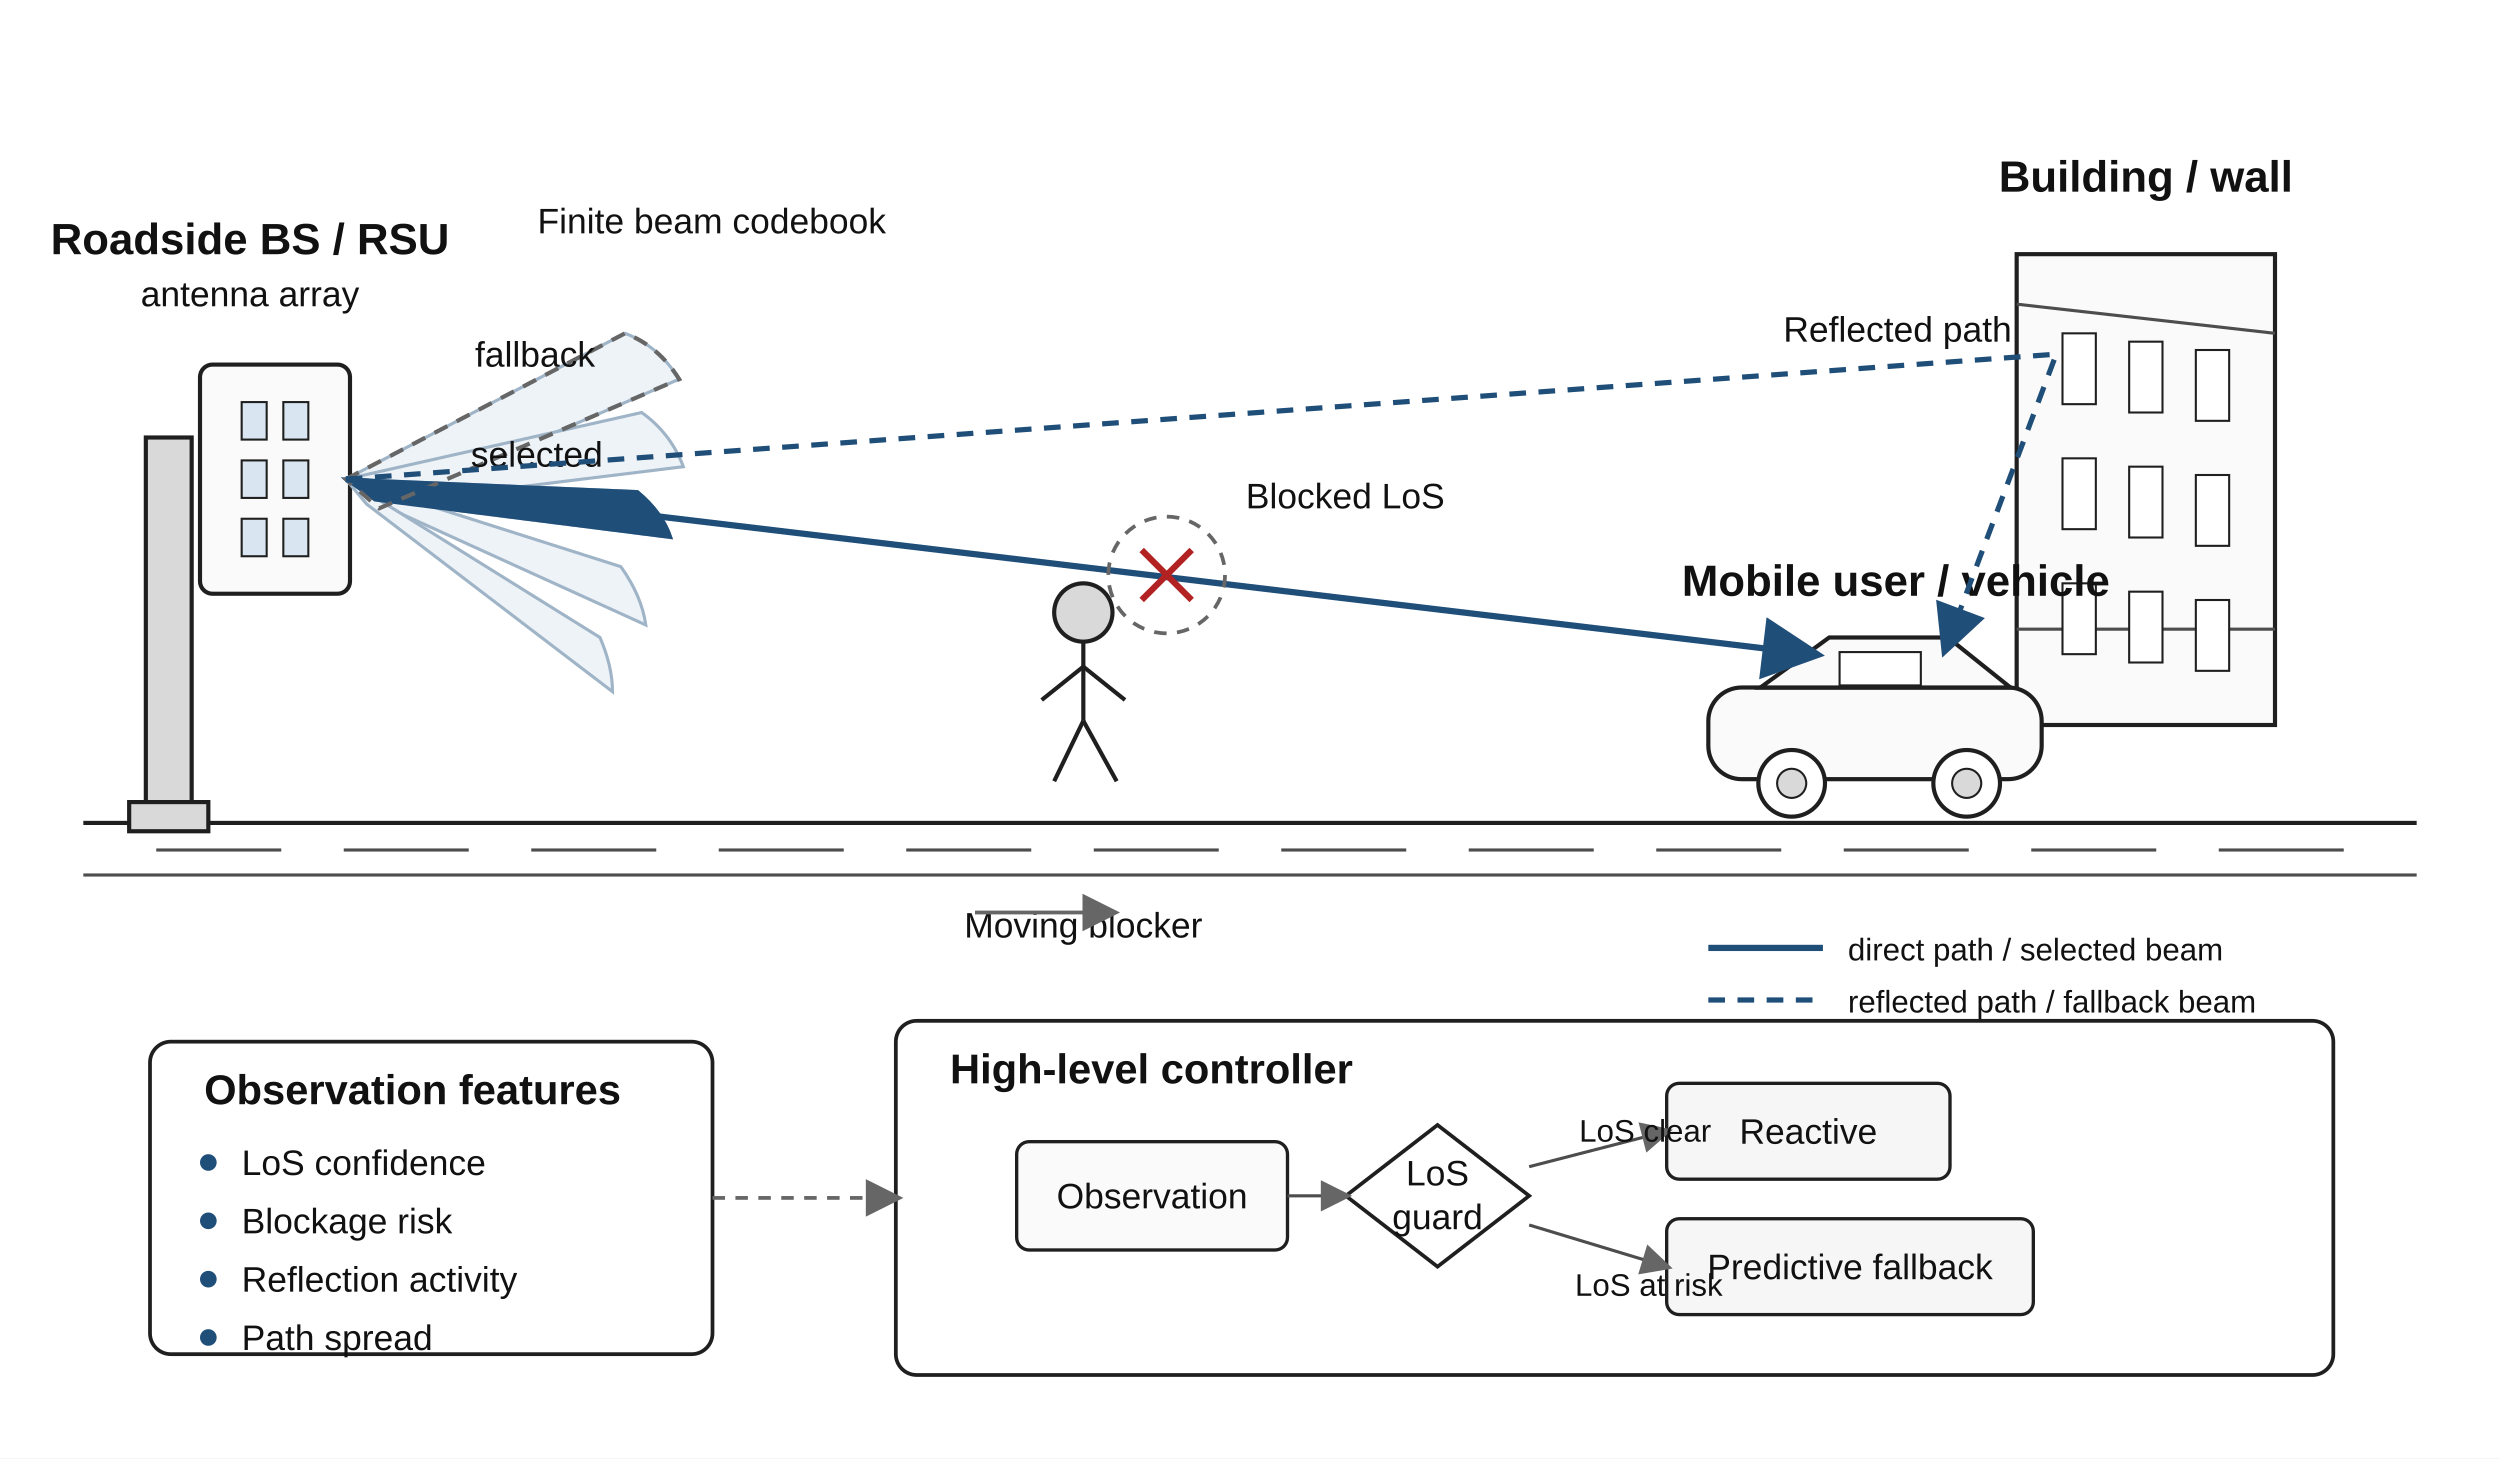
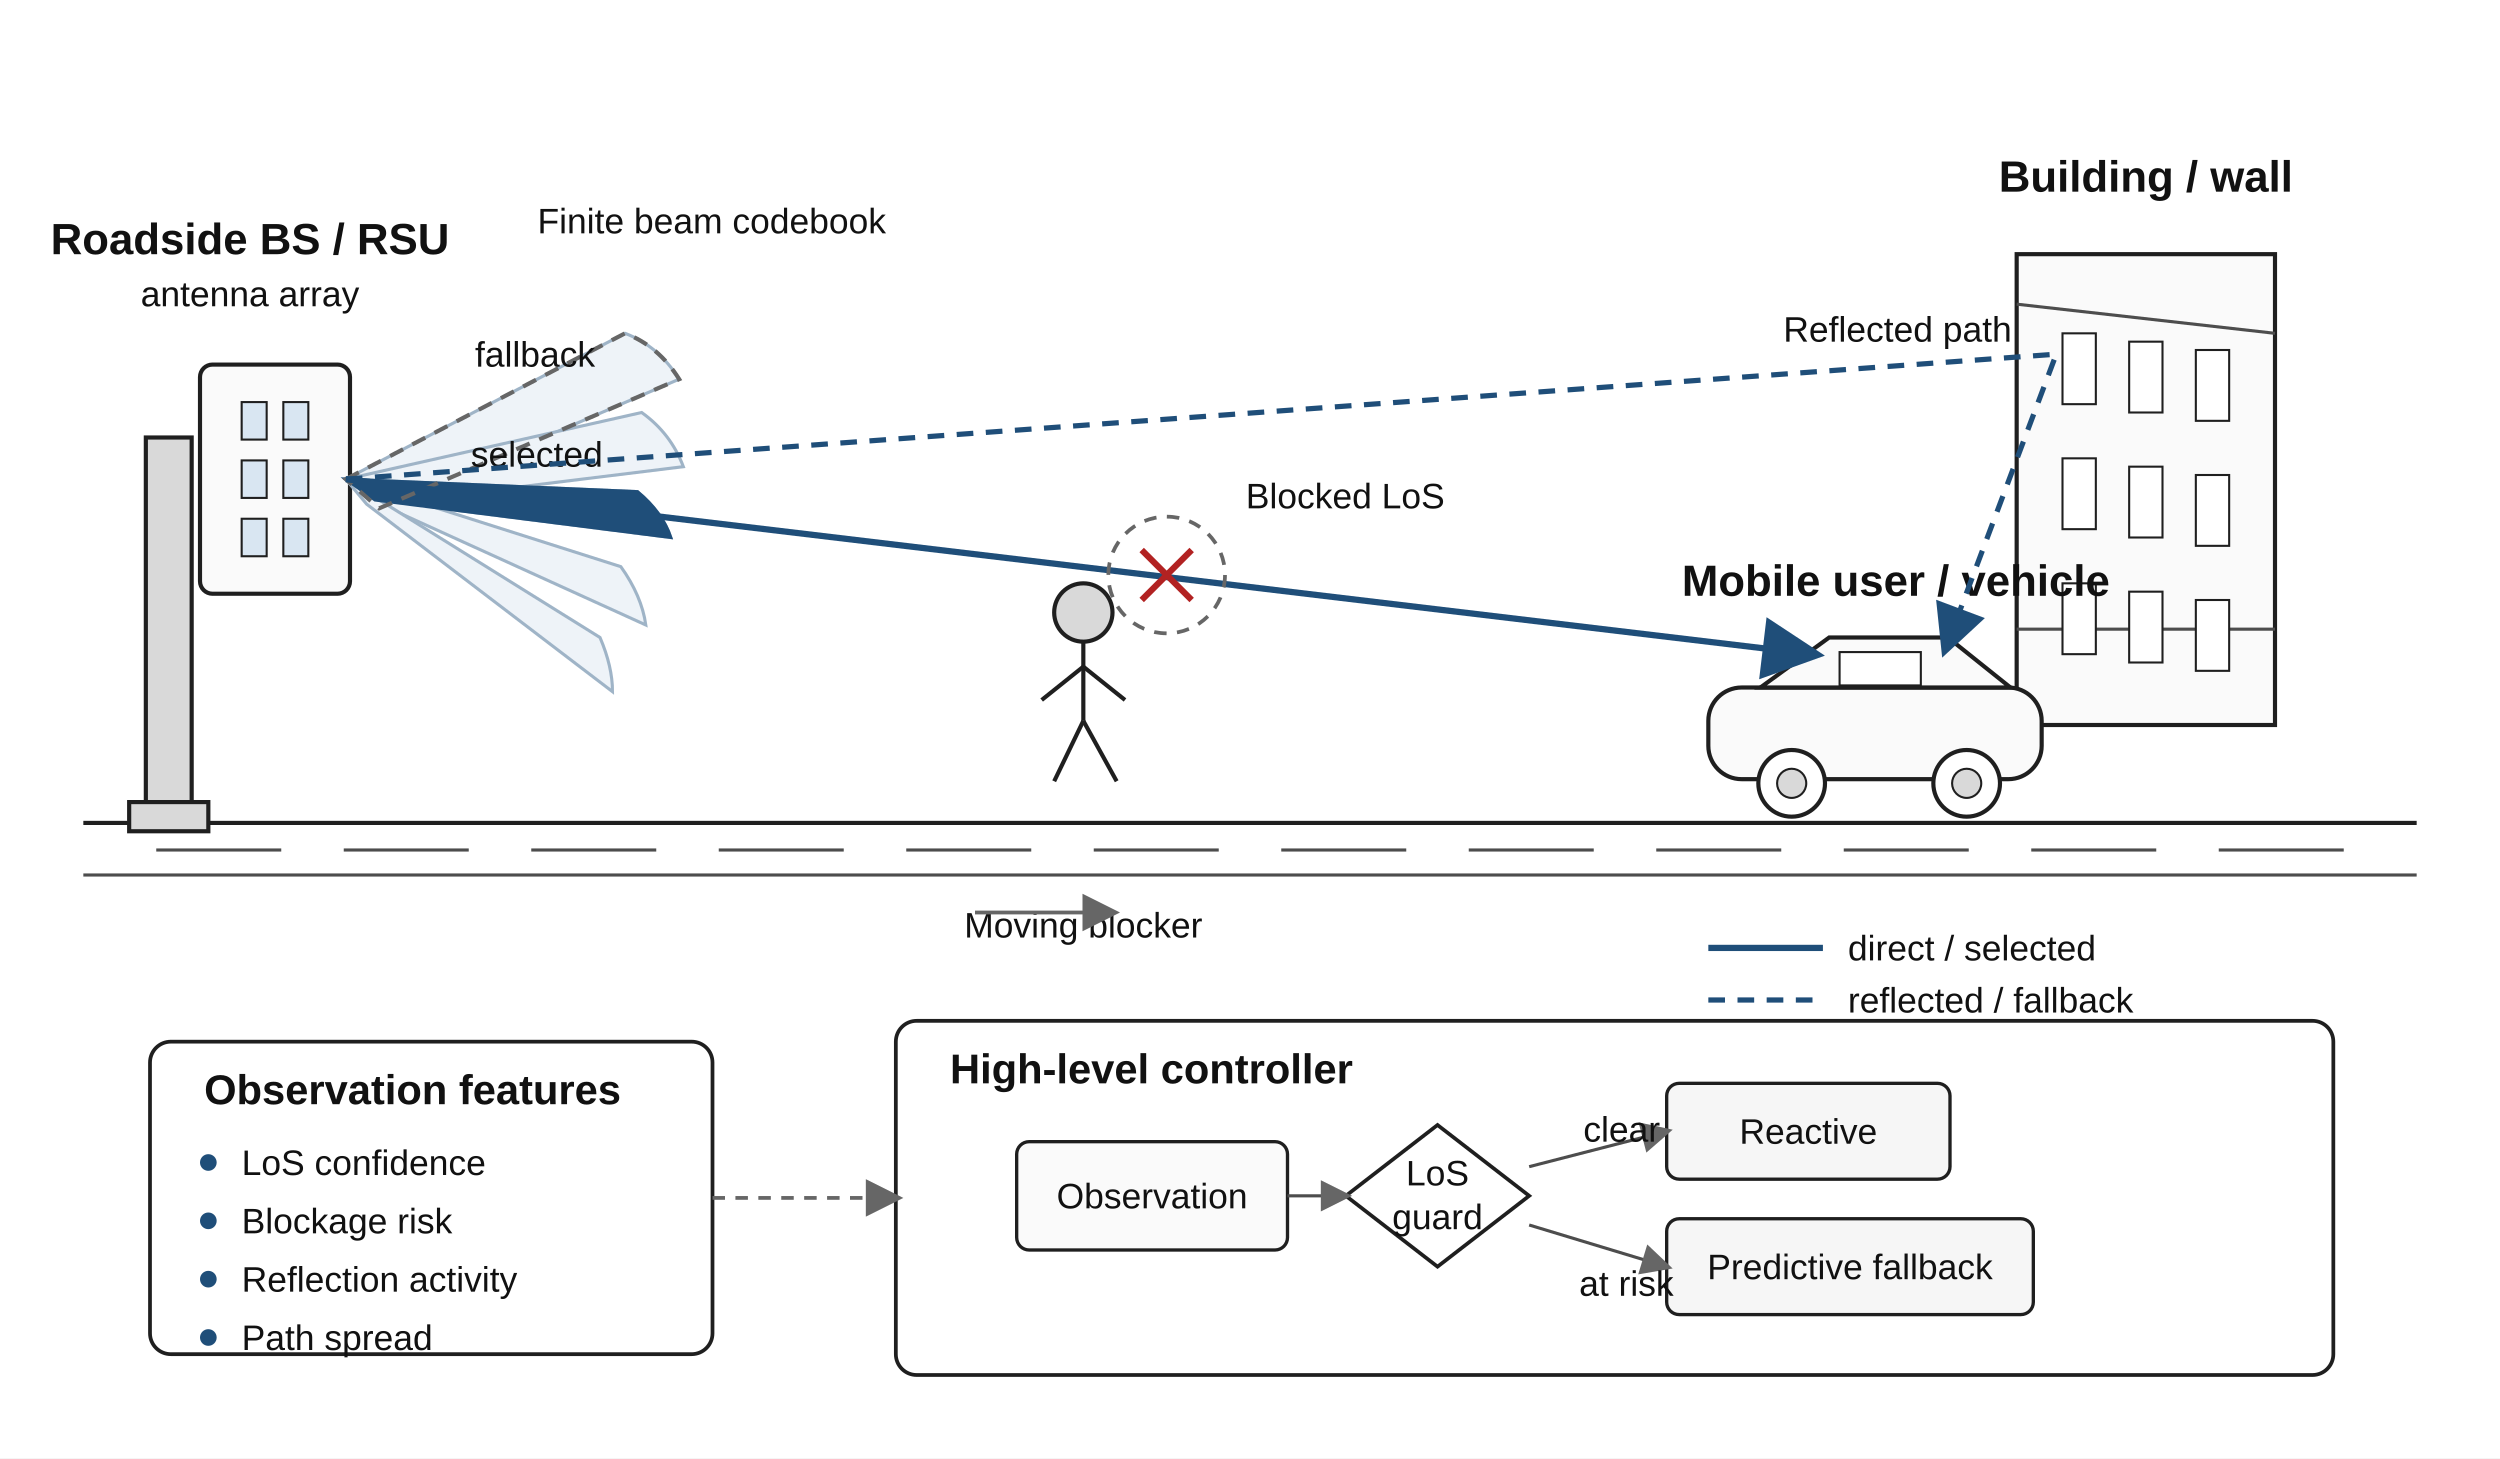
<svg xmlns="http://www.w3.org/2000/svg" width="1200" height="700" viewBox="0 0 1200 700" role="img" aria-labelledby="title desc">
  <defs>
    <style>
      text {
        font-family: "Helvetica Neue", Arial, sans-serif;
        fill: #111111;
      }
      .label {
        font-size: 21px;
        font-weight: 600;
      }
      .small {
        font-size: 17px;
      }
      .tiny {
-         font-size: 15px;
+         font-size: 17px;
      }
      .box-title {
        font-size: 20px;
        font-weight: 700;
      }
      .line {
        stroke: #1f1f1f;
        stroke-width: 2;
        fill: none;
      }
      .thin {
        stroke: #4d4d4d;
        stroke-width: 1.5;
        fill: none;
      }
      .blue {
        stroke: #1f4e79;
      }
      .dash {
        stroke-dasharray: 8 6;
      }
    </style>
    <marker id="arrowBlue" markerWidth="10" markerHeight="10" refX="8" refY="5" orient="auto">
      <path d="M0,0 L10,5 L0,10 z" fill="#1f4e79" />
    </marker>
    <marker id="arrowGray" markerWidth="10" markerHeight="10" refX="8" refY="5" orient="auto">
      <path d="M0,0 L10,5 L0,10 z" fill="#666666" />
    </marker>
  </defs>
  <rect x="0" y="0" width="1200" height="700" fill="#ffffff" />
  <line x1="40" y1="395" x2="1160" y2="395" class="line" />
  <line x1="40" y1="420" x2="1160" y2="420" class="thin" />
  <line x1="75" y1="408" x2="135" y2="408" class="thin" />
  <line x1="165" y1="408" x2="225" y2="408" class="thin" />
  <line x1="255" y1="408" x2="315" y2="408" class="thin" />
  <line x1="345" y1="408" x2="405" y2="408" class="thin" />
  <line x1="435" y1="408" x2="495" y2="408" class="thin" />
  <line x1="525" y1="408" x2="585" y2="408" class="thin" />
  <line x1="615" y1="408" x2="675" y2="408" class="thin" />
  <line x1="705" y1="408" x2="765" y2="408" class="thin" />
  <line x1="795" y1="408" x2="855" y2="408" class="thin" />
  <line x1="885" y1="408" x2="945" y2="408" class="thin" />
  <line x1="975" y1="408" x2="1035" y2="408" class="thin" />
  <line x1="1065" y1="408" x2="1125" y2="408" class="thin" />
  <rect x="70" y="210" width="22" height="175" fill="#d9d9d9" stroke="#1f1f1f" stroke-width="2" />
  <rect x="62" y="385" width="38" height="14" fill="#d9d9d9" stroke="#1f1f1f" stroke-width="2" />
  <rect x="96" y="175" width="72" height="110" rx="6" fill="#fafafa" stroke="#1f1f1f" stroke-width="2" />
  <rect x="116" y="193" width="12" height="18" fill="#d9e6f2" stroke="#1f1f1f" stroke-width="1" />
  <rect x="136" y="193" width="12" height="18" fill="#d9e6f2" stroke="#1f1f1f" stroke-width="1" />
  <rect x="116" y="221" width="12" height="18" fill="#d9e6f2" stroke="#1f1f1f" stroke-width="1" />
  <rect x="136" y="221" width="12" height="18" fill="#d9e6f2" stroke="#1f1f1f" stroke-width="1" />
  <rect x="116" y="249" width="12" height="18" fill="#d9e6f2" stroke="#1f1f1f" stroke-width="1" />
  <rect x="136" y="249" width="12" height="18" fill="#d9e6f2" stroke="#1f1f1f" stroke-width="1" />
  <text x="120" y="122" class="label" text-anchor="middle">Roadside BS / RSU</text>
  <text x="120" y="147" class="small" text-anchor="middle">antenna array</text>
  <path d="M166,230 L300,160 Q316,166 326,182 L182,244 Z" fill="#eef3f8" stroke="#9fb4c7" stroke-width="1.5" />
  <path d="M166,230 L308,198 Q322,208 328,224 L182,242 Z" fill="#eef3f8" stroke="#9fb4c7" stroke-width="1.5" />
  <path d="M166,230 L306,236 Q318,246 322,258 L180,240 Z" fill="#eef3f8" stroke="#9fb4c7" stroke-width="1.5" />
  <path d="M166,230 L298,272 Q308,286 310,300 L178,240 Z" fill="#eef3f8" stroke="#9fb4c7" stroke-width="1.5" />
  <path d="M166,230 L288,306 Q294,320 294,332 L176,242 Z" fill="#eef3f8" stroke="#9fb4c7" stroke-width="1.5" />
  <path d="M166,230 L306,236 Q318,246 322,258 L180,240 Z" fill="#1f4e79" stroke="#1f4e79" stroke-width="1.5" />
  <path d="M166,230 L300,160 Q316,166 326,182 L182,244 Z" fill="none" stroke="#666666" stroke-width="2" stroke-dasharray="7 5" />
  <text x="258" y="112" class="small">Finite beam codebook</text>
  <text x="226" y="224" class="small" fill="#1f4e79">selected</text>
  <text x="228" y="176" class="small" fill="#555555">fallback</text>
  <rect x="968" y="122" width="124" height="226" fill="#fafafa" stroke="#1f1f1f" stroke-width="2" />
  <line x1="968" y1="146" x2="1092" y2="160" class="thin" />
  <line x1="968" y1="302" x2="1092" y2="302" class="thin" />
  <rect x="990" y="160" width="16" height="34" fill="#ffffff" stroke="#1f1f1f" stroke-width="1" />
  <rect x="1022" y="164" width="16" height="34" fill="#ffffff" stroke="#1f1f1f" stroke-width="1" />
  <rect x="1054" y="168" width="16" height="34" fill="#ffffff" stroke="#1f1f1f" stroke-width="1" />
  <rect x="990" y="220" width="16" height="34" fill="#ffffff" stroke="#1f1f1f" stroke-width="1" />
  <rect x="1022" y="224" width="16" height="34" fill="#ffffff" stroke="#1f1f1f" stroke-width="1" />
  <rect x="1054" y="228" width="16" height="34" fill="#ffffff" stroke="#1f1f1f" stroke-width="1" />
  <rect x="990" y="280" width="16" height="34" fill="#ffffff" stroke="#1f1f1f" stroke-width="1" />
  <rect x="1022" y="284" width="16" height="34" fill="#ffffff" stroke="#1f1f1f" stroke-width="1" />
  <rect x="1054" y="288" width="16" height="34" fill="#ffffff" stroke="#1f1f1f" stroke-width="1" />
  <text x="1030" y="92" class="label" text-anchor="middle">Building / wall</text>
  <rect x="820" y="330" width="160" height="44" rx="16" fill="#fafafa" stroke="#1f1f1f" stroke-width="2" />
  <path d="M845,330 L878,306 L935,306 L965,330 Z" fill="#fafafa" stroke="#1f1f1f" stroke-width="2" />
  <rect x="883" y="313" width="39" height="16" fill="#ffffff" stroke="#1f1f1f" stroke-width="1" />
  <circle cx="860" cy="376" r="16" fill="#ffffff" stroke="#1f1f1f" stroke-width="2" />
  <circle cx="944" cy="376" r="16" fill="#ffffff" stroke="#1f1f1f" stroke-width="2" />
  <circle cx="860" cy="376" r="7" fill="#d9d9d9" stroke="#1f1f1f" stroke-width="1" />
  <circle cx="944" cy="376" r="7" fill="#d9d9d9" stroke="#1f1f1f" stroke-width="1" />
  <text x="910" y="286" class="label" text-anchor="middle">Mobile user / vehicle</text>
  <circle cx="520" cy="294" r="14" fill="#d9d9d9" stroke="#1f1f1f" stroke-width="2" />
  <line x1="520" y1="308" x2="520" y2="346" class="line" />
  <line x1="520" y1="320" x2="500" y2="336" class="line" />
  <line x1="520" y1="320" x2="540" y2="336" class="line" />
  <line x1="520" y1="346" x2="506" y2="375" class="line" />
  <line x1="520" y1="346" x2="536" y2="375" class="line" />
  <text x="520" y="450" class="small" text-anchor="middle">Moving blocker</text>
  <path d="M468,438 C490,438 506,438 534,438" stroke="#666666" stroke-width="1.8" fill="none" marker-end="url(#arrowGray)" />
  <path d="M166,230 L870,314" stroke="#1f4e79" stroke-width="3" fill="none" marker-end="url(#arrowBlue)" />
  <path d="M166,230 L987,170 L934,311" stroke="#1f4e79" stroke-width="2.5" fill="none" stroke-dasharray="8 6" marker-end="url(#arrowBlue)" />
  <circle cx="560" cy="276" r="28" fill="none" stroke="#666666" stroke-width="1.8" stroke-dasharray="6 5" />
  <line x1="548" y1="264" x2="572" y2="288" stroke="#b22222" stroke-width="3" />
  <line x1="548" y1="288" x2="572" y2="264" stroke="#b22222" stroke-width="3" />
  <text x="598" y="244" class="small" fill="#1f4e79">Blocked LoS</text>
  <text x="856" y="164" class="small" fill="#1f4e79">Reflected path</text>
  <rect x="72" y="500" width="270" height="150" rx="10" fill="#ffffff" stroke="#1f1f1f" stroke-width="1.8" />
  <text x="98" y="530" class="box-title">Observation features</text>
  <circle cx="100" cy="558" r="4" fill="#1f4e79" />
  <text x="116" y="564" class="small">LoS confidence</text>
  <circle cx="100" cy="586" r="4" fill="#1f4e79" />
  <text x="116" y="592" class="small">Blockage risk</text>
  <circle cx="100" cy="614" r="4" fill="#1f4e79" />
  <text x="116" y="620" class="small">Reflection activity</text>
  <circle cx="100" cy="642" r="4" fill="#1f4e79" />
  <text x="116" y="648" class="small">Path spread</text>
  <rect x="430" y="490" width="690" height="170" rx="10" fill="#ffffff" stroke="#1f1f1f" stroke-width="1.8" />
  <text x="456" y="520" class="box-title">High-level controller</text>
  <rect x="488" y="548" width="130" height="52" rx="6" fill="#fafafa" stroke="#1f1f1f" stroke-width="1.6" />
  <text x="553" y="580" class="small" text-anchor="middle">Observation</text>
  <path d="M690,540 L734,574 L690,608 L646,574 Z" fill="#ffffff" stroke="#1f1f1f" stroke-width="1.8" />
  <text x="690" y="569" class="small" text-anchor="middle">LoS</text>
  <text x="690" y="590" class="small" text-anchor="middle">guard</text>
  <rect x="800" y="520" width="136" height="46" rx="6" fill="#f6f6f6" stroke="#1f1f1f" stroke-width="1.6" />
  <text x="868" y="549" class="small" text-anchor="middle">Reactive</text>
  <rect x="800" y="585" width="176" height="46" rx="6" fill="#f6f6f6" stroke="#1f1f1f" stroke-width="1.6" />
  <text x="888" y="614" class="small" text-anchor="middle">Predictive fallback</text>
  <path d="M618,574 L646,574" class="thin" marker-end="url(#arrowGray)" />
  <path d="M734,560 L800,543" class="thin" marker-end="url(#arrowGray)" />
  <path d="M734,588 L800,608" class="thin" marker-end="url(#arrowGray)" />
-   <text x="758" y="548" class="tiny" fill="#4d4d4d">LoS clear</text>
-   <text x="756" y="622" class="tiny" fill="#4d4d4d">LoS at risk</text>
+   <text x="760" y="548" class="tiny" fill="#4d4d4d">clear</text>
+   <text x="758" y="622" class="tiny" fill="#4d4d4d">at risk</text>
  <path d="M342,575 L430,575" stroke="#666666" stroke-width="1.8" fill="none" stroke-dasharray="6 5" marker-end="url(#arrowGray)" />
  <line x1="820" y1="455" x2="875" y2="455" stroke="#1f4e79" stroke-width="3" />
-   <text x="887" y="461" class="tiny">direct path / selected beam</text>
+   <text x="887" y="461" class="tiny">direct / selected</text>
  <line x1="820" y1="480" x2="875" y2="480" stroke="#1f4e79" stroke-width="2.5" stroke-dasharray="8 6" />
-   <text x="887" y="486" class="tiny">reflected path / fallback beam</text>
+   <text x="887" y="486" class="tiny">reflected / fallback</text>
</svg>
